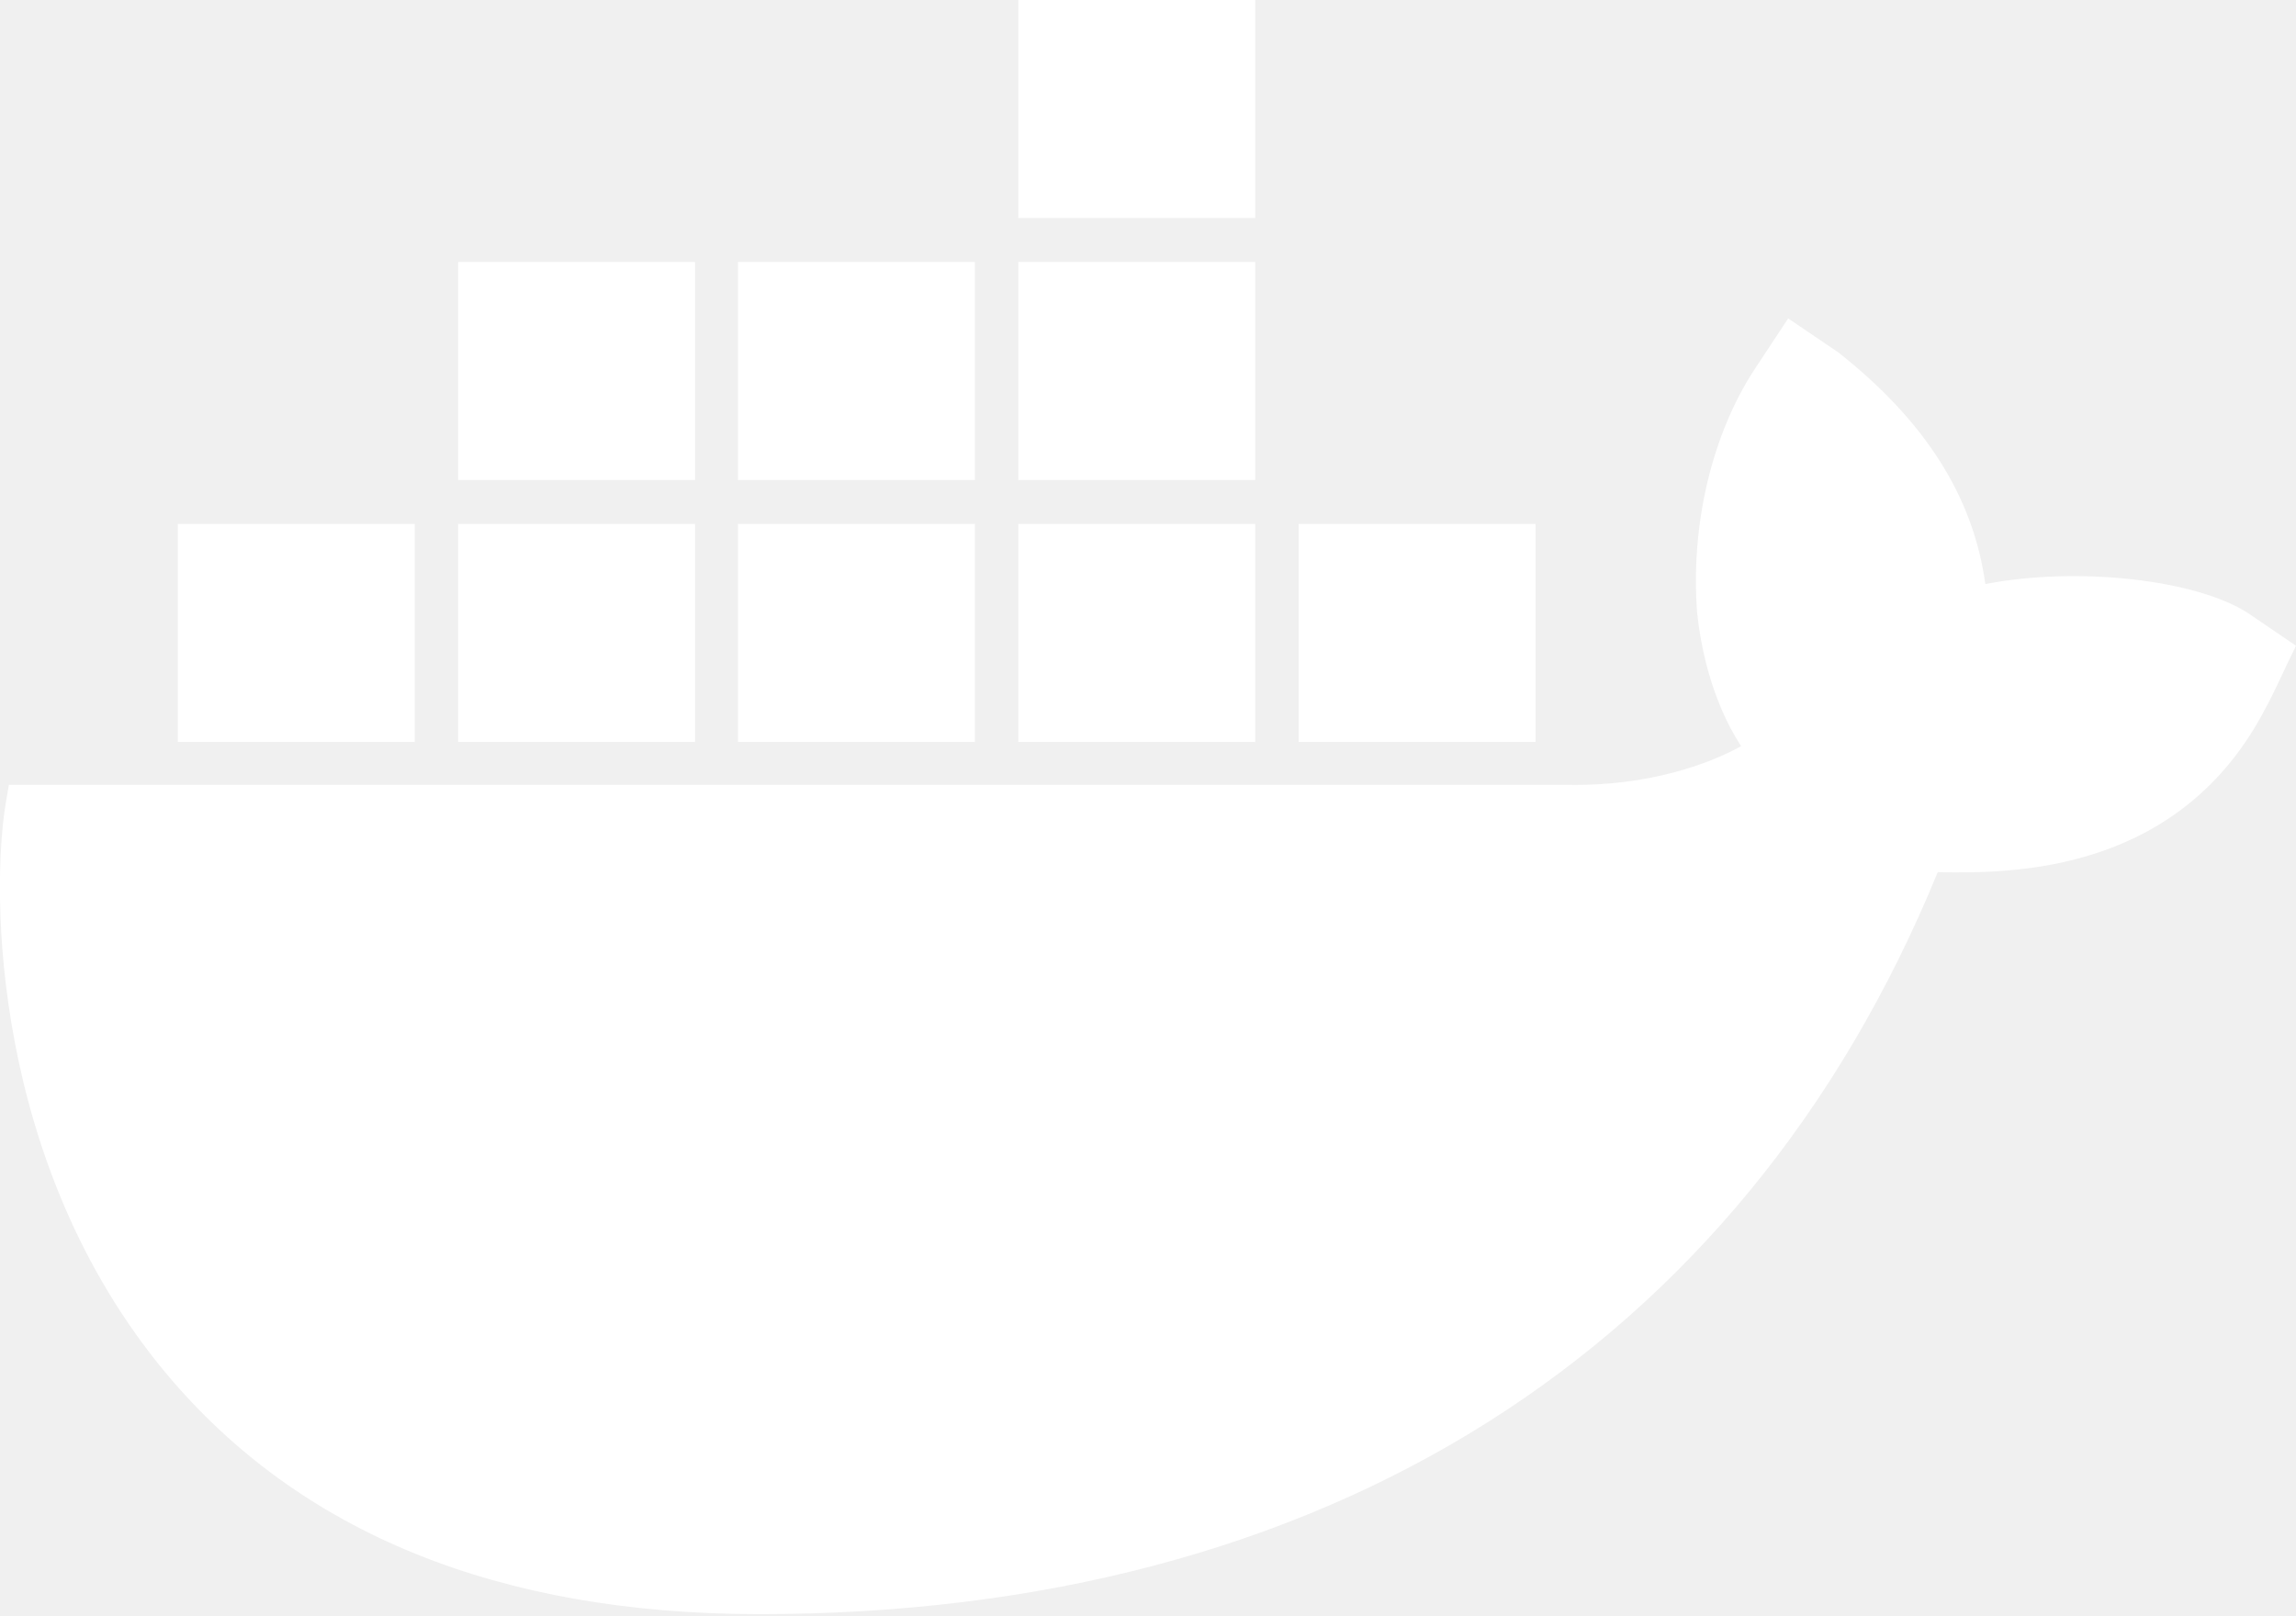
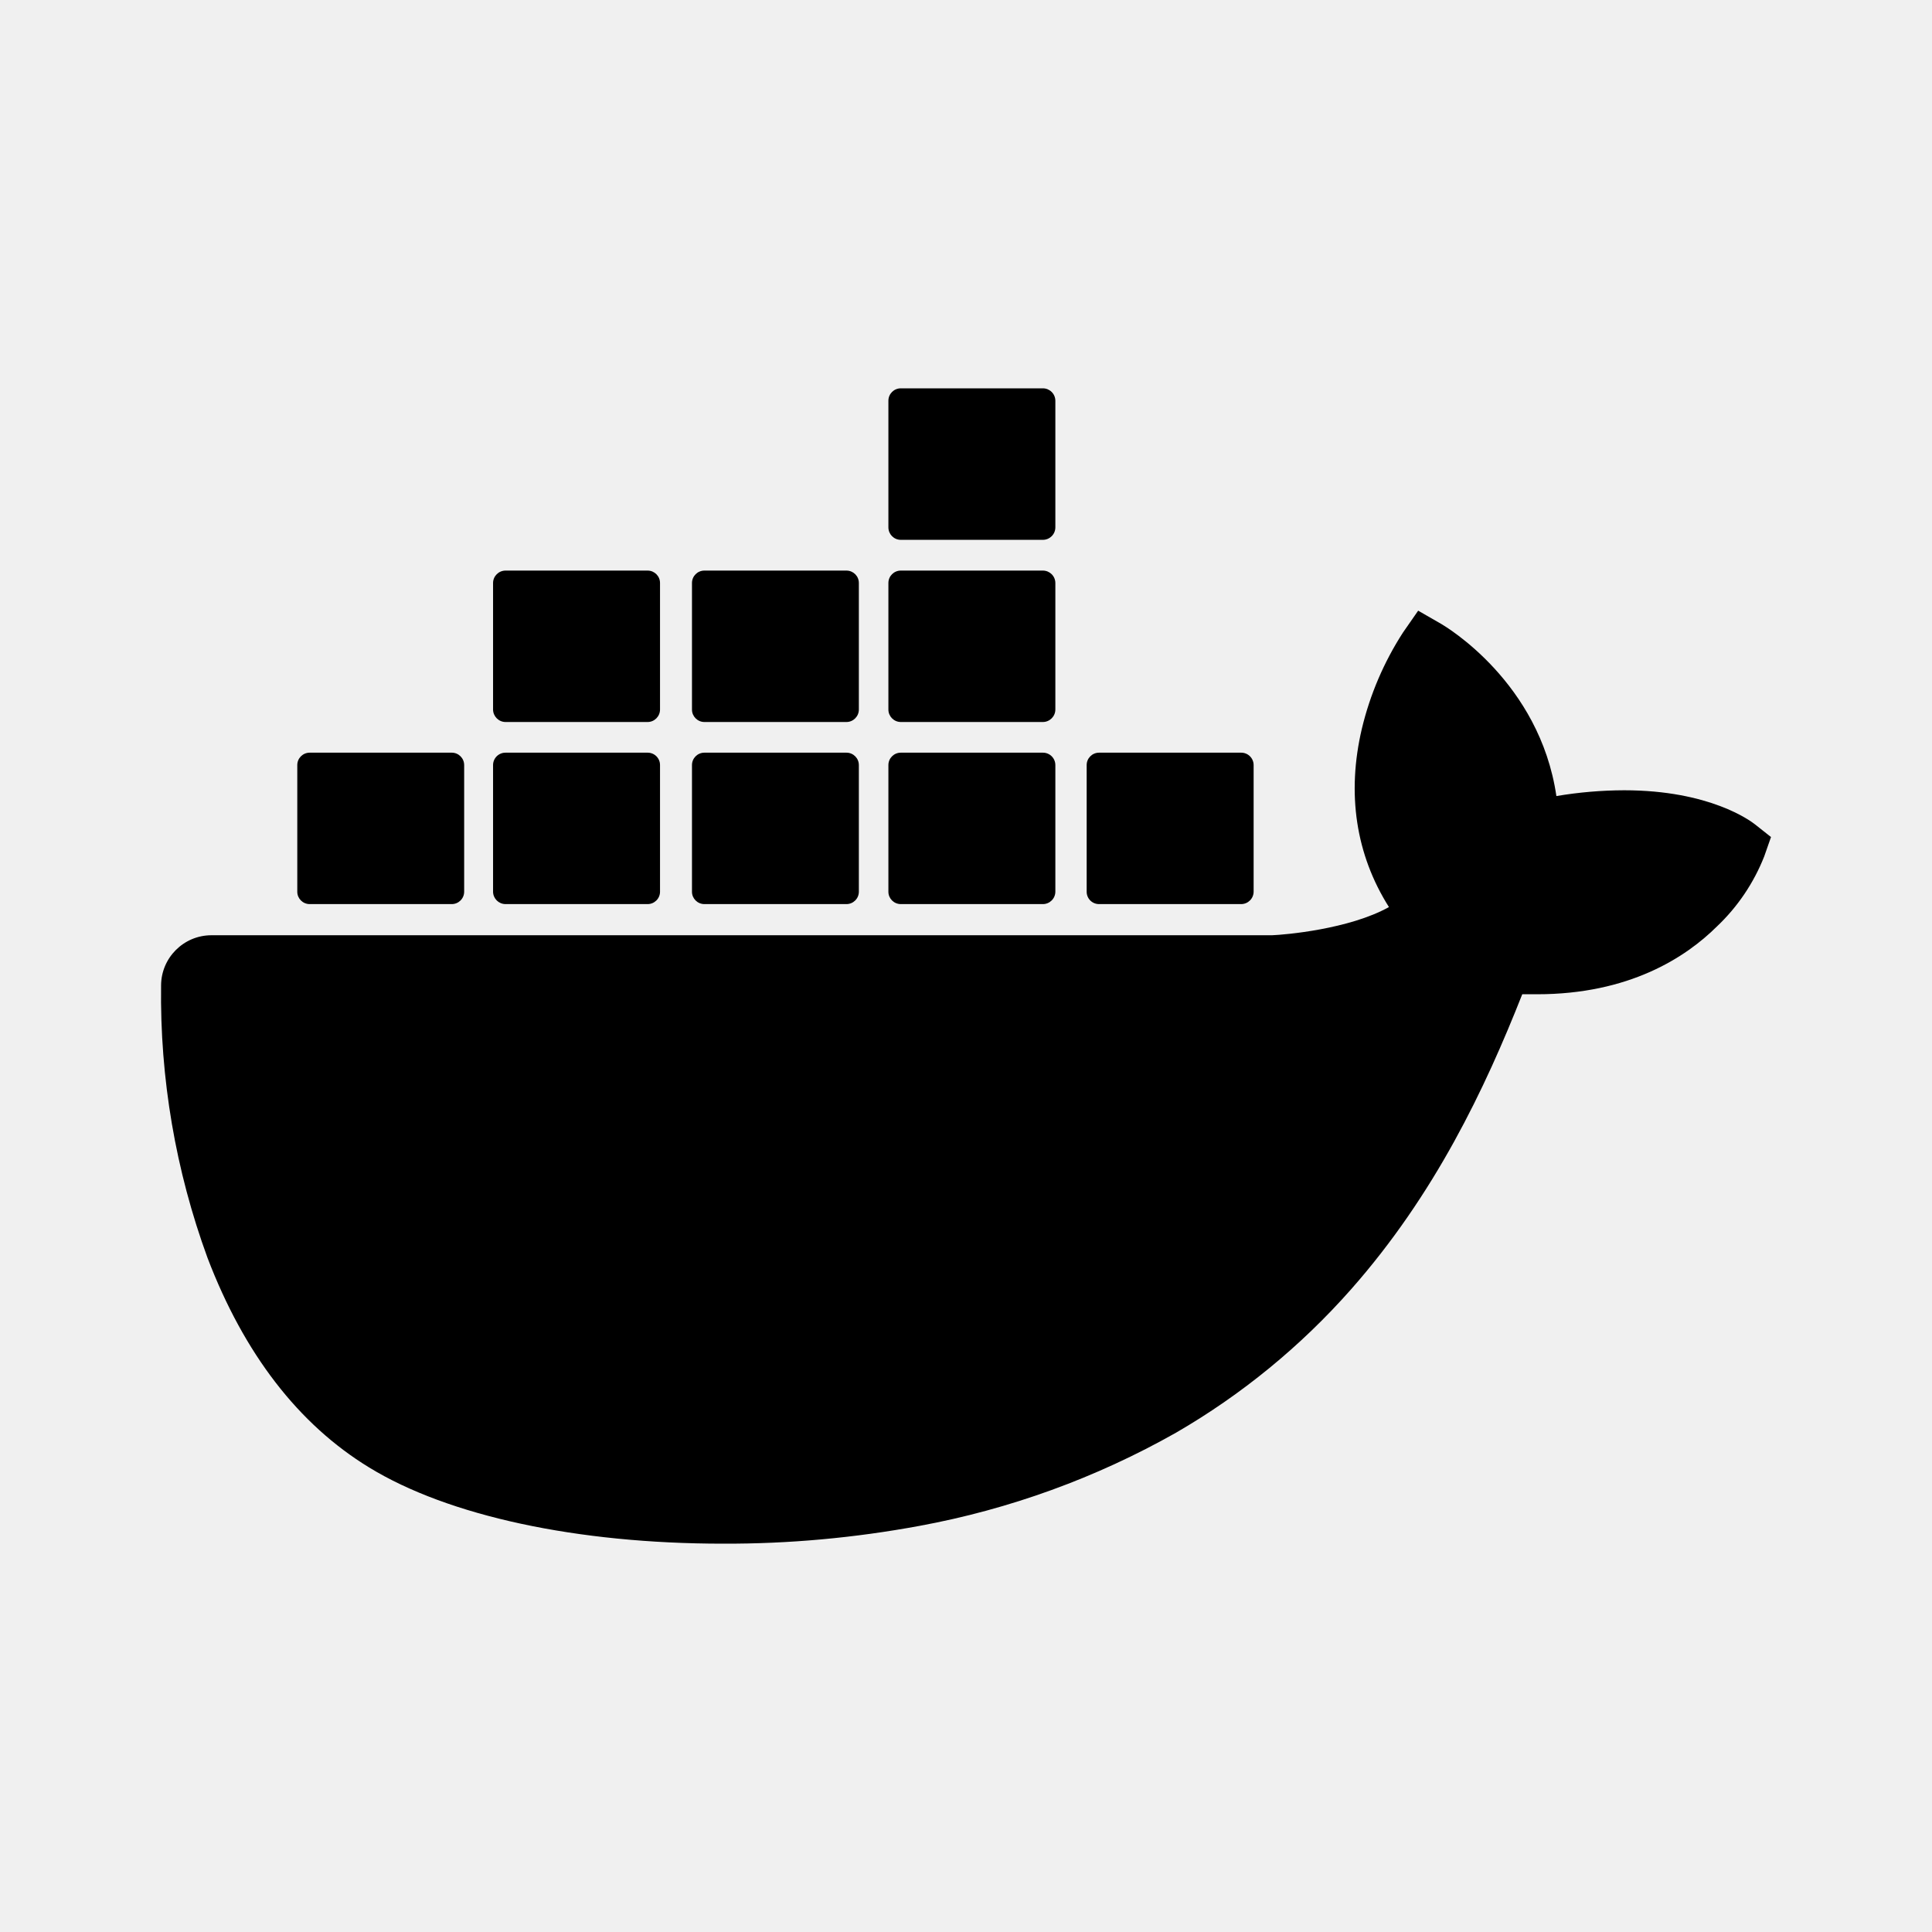
- <svg xmlns="http://www.w3.org/2000/svg" version="1.1" id="Layer_1" x="0px" y="0px" viewBox="0 0 439 309" style="enable-background:new 0 0 439 309;" xml:space="preserve">
-   <style type="text/css">
- 	.st0{fill:#FFFFFF;}
- </style>
-   <path class="st0" d="M379.6,111.7c-2.3-16.7-11.5-31.2-28.1-44.3l-9.6-6.5l-6.4,9.7c-8.2,12.5-12.3,29.9-11,46.6  c0.6,5.8,2.5,16.4,8.4,25.5c-5.9,3.3-17.6,7.7-33.2,7.4H1.7l-0.6,3.5c-2.8,16.7-2.8,69,30.7,109.1c25.5,30.5,63.6,46,113.4,46  c108,0,187.8-50.3,225.3-141.9c14.7,0.3,46.4,0.1,62.7-31.4c0.4-0.7,1.4-2.6,4.2-8.6l1.6-3.3l-9.1-6.2  C419.9,110.8,397.2,108.3,379.6,111.7L379.6,111.7z M240,0h-45.3v41.7H240V0z M240,50.1h-45.3v41.7H240V50.1z M186.4,50.1h-45.3  v41.7h45.3V50.1z M132.9,50.1H87.6v41.7h45.3V50.1z M79.3,100.2H34v41.7h45.3V100.2z M132.9,100.2H87.6v41.7h45.3V100.2z   M186.4,100.2h-45.3v41.7h45.3V100.2z M240,100.2h-45.3v41.7H240V100.2z M293.6,100.2h-45.3v41.7h45.3V100.2z" />
+ <svg xmlns="http://www.w3.org/2000/svg" viewBox="0 0 24 24" style="color:white" xml:space="preserve">
+   <path d="M21.803 10.242c-.054-.043-.561-.425-1.628-.425a5.152 5.152 0 0 0-.841.072c-.207-1.417-1.378-2.107-1.43-2.138l-.287-.165-.189.272a3.851 3.851 0 0 0-.51 1.192c-.191.809-.075 1.568.336 2.218-.496.276-1.292.344-1.453.35H2.626a.626.626 0 0 0-.625.623 9.483 9.483 0 0 0 .577 3.385c.454 1.19 1.129 2.067 2.007 2.603.984.603 2.584.947 4.396.947.819.003 1.636-.072 2.441-.221a10.235 10.235 0 0 0 3.186-1.157 8.75 8.75 0 0 0 2.174-1.78c1.044-1.182 1.666-2.497 2.128-3.667h.184c1.143 0 1.846-.457 2.233-.841.258-.244.459-.542.589-.872l.084-.24-.197-.156z" />
+   <path d="M3.847 11.231h1.765a.154.154 0 0 0 .154-.154V9.505a.154.154 0 0 0-.153-.155H3.847a.154.154 0 0 0-.154.154V11.078c0 .084.069.153.154.153M6.28 11.231h1.765a.154.154 0 0 0 .154-.154V9.505a.153.153 0 0 0-.153-.155H6.28a.154.154 0 0 0-.155.155v1.573c.001.084.07.153.155.153M8.75 11.231h1.765a.154.154 0 0 0 .154-.154V9.505a.154.154 0 0 0-.153-.155H8.75a.154.154 0 0 0-.154.154V11.078c0 .084.069.153.154.153M11.19 11.231h1.765a.155.155 0 0 0 .155-.154V9.505a.154.154 0 0 0-.155-.155H11.19a.154.154 0 0 0-.154.154V11.078c0 .084.069.153.154.153M6.28 8.969h1.765c.085 0 .154-.07.154-.155V7.242a.154.154 0 0 0-.154-.154H6.28a.155.155 0 0 0-.155.154v1.573c.001.084.07.154.155.154M8.75 8.969h1.765c.085 0 .154-.07.154-.155V7.242a.154.154 0 0 0-.154-.154H8.75a.154.154 0 0 0-.154.154v1.573c0 .084.069.154.154.154M11.19 8.969h1.765c.085 0 .155-.07.155-.155V7.242a.155.155 0 0 0-.155-.154H11.19a.154.154 0 0 0-.154.154v1.573c0 .084.069.154.154.154M11.19 6.706h1.765a.155.155 0 0 0 .155-.154V4.978a.155.155 0 0 0-.155-.154H11.19a.154.154 0 0 0-.154.154v1.573c0 .086.069.155.154.155M13.653 11.231h1.765a.155.155 0 0 0 .155-.154V9.505a.154.154 0 0 0-.155-.155h-1.765a.154.154 0 0 0-.154.154V11.078a.153.153 0 0 0 .154.153" />
</svg>
